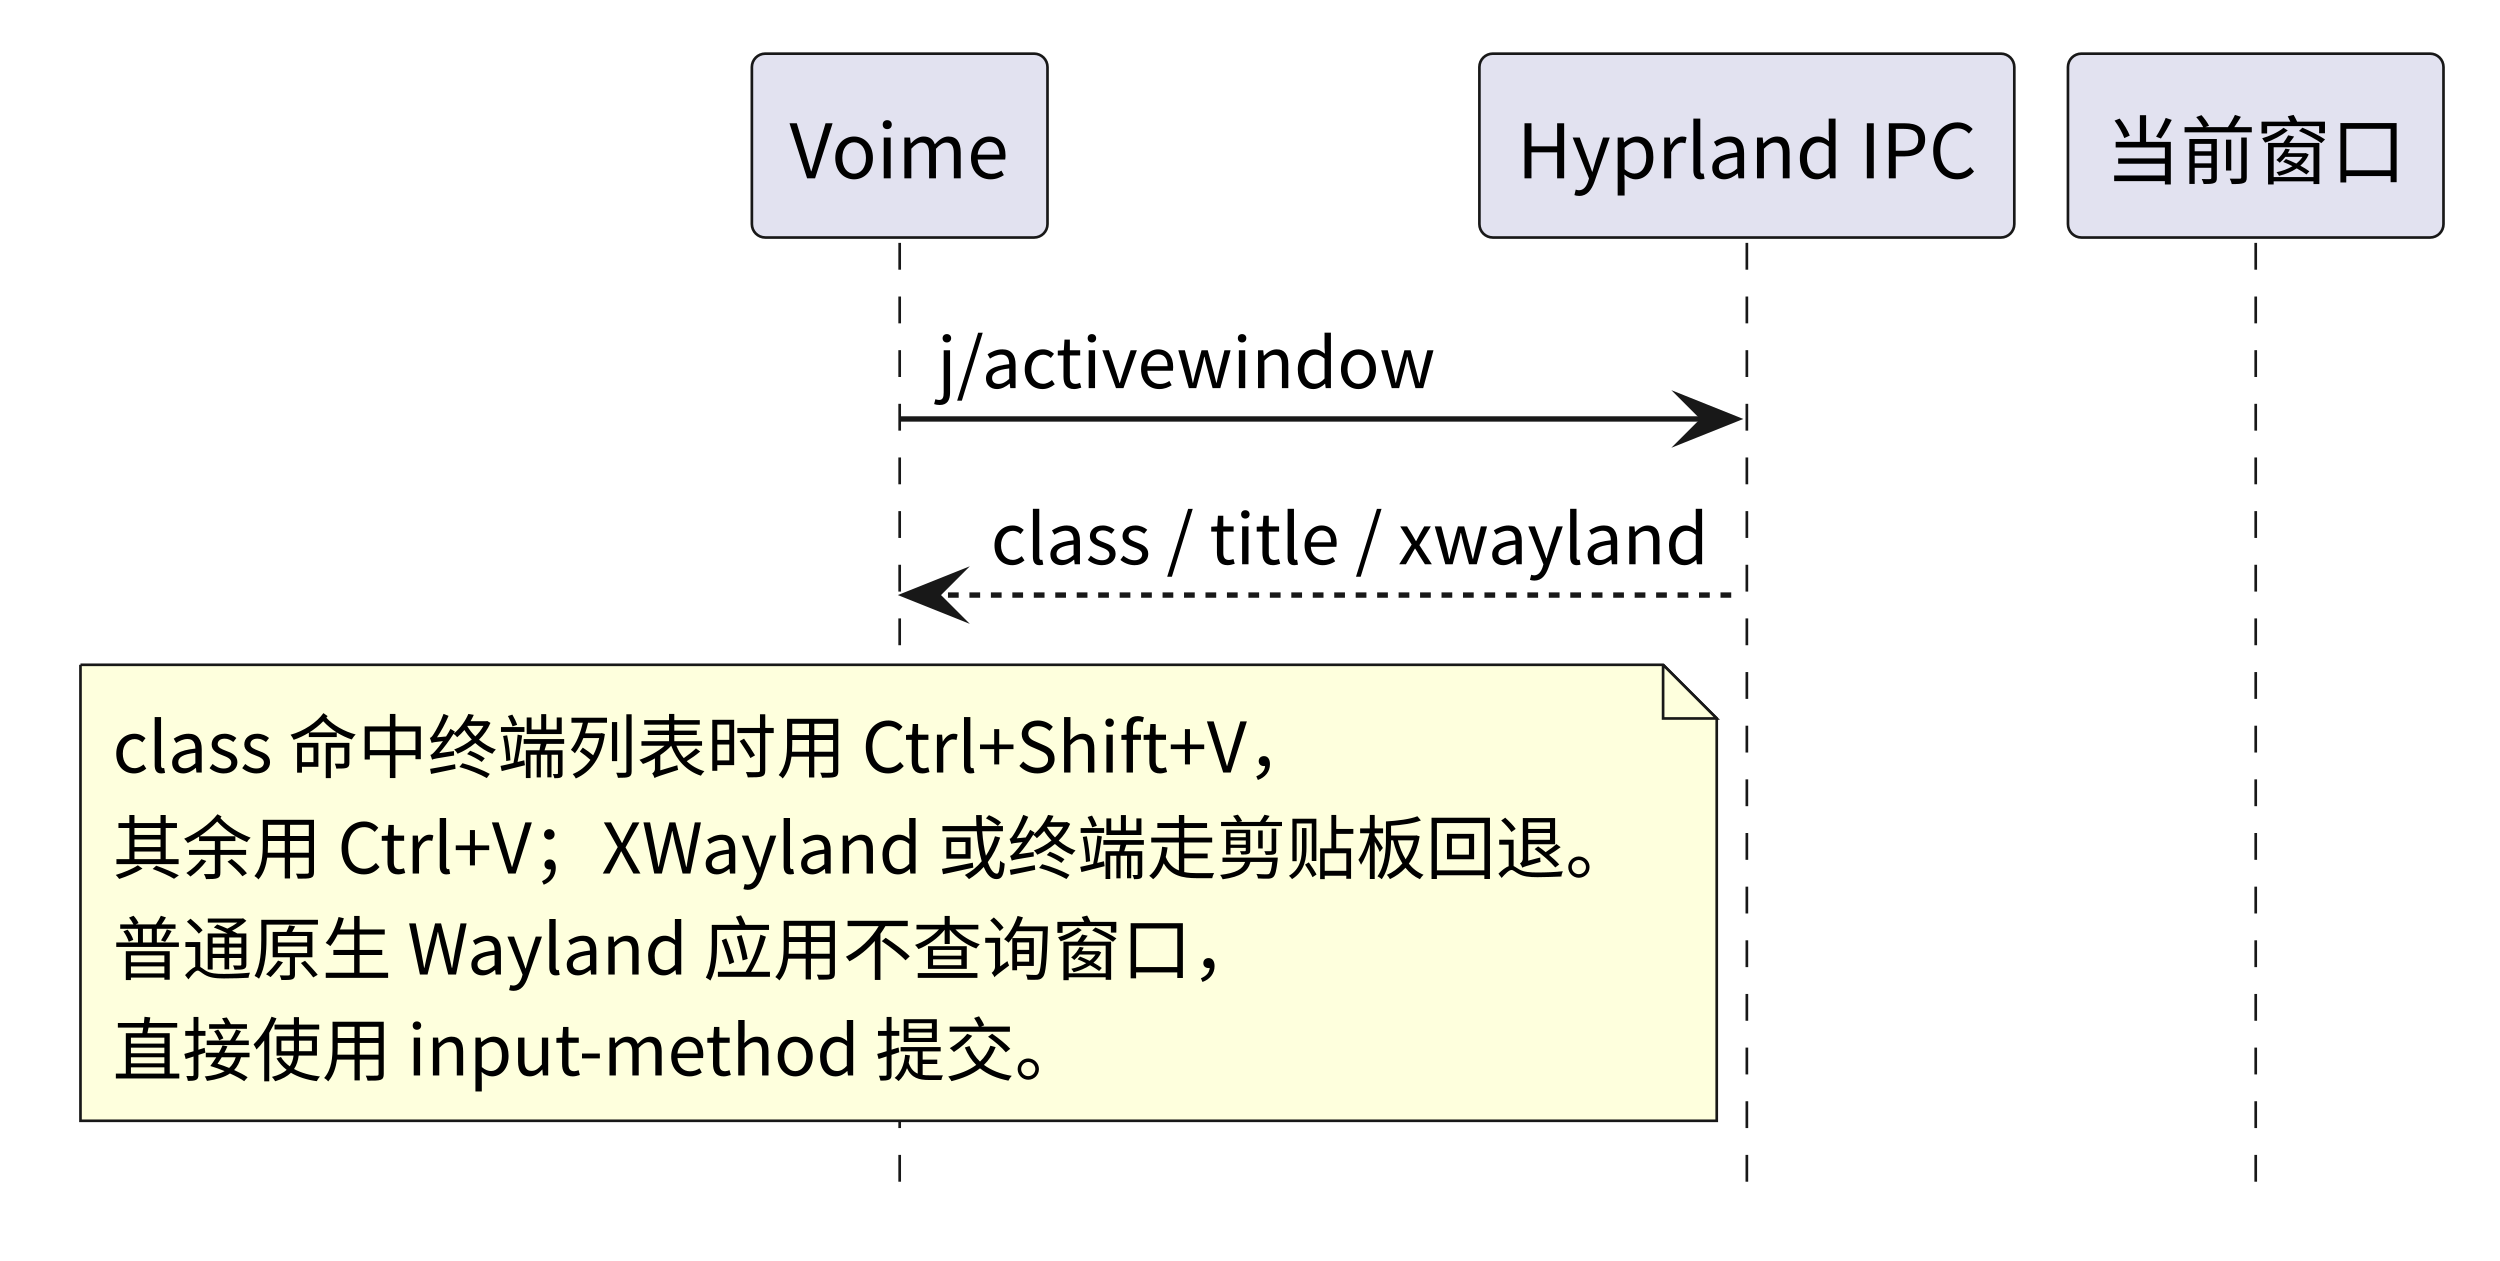
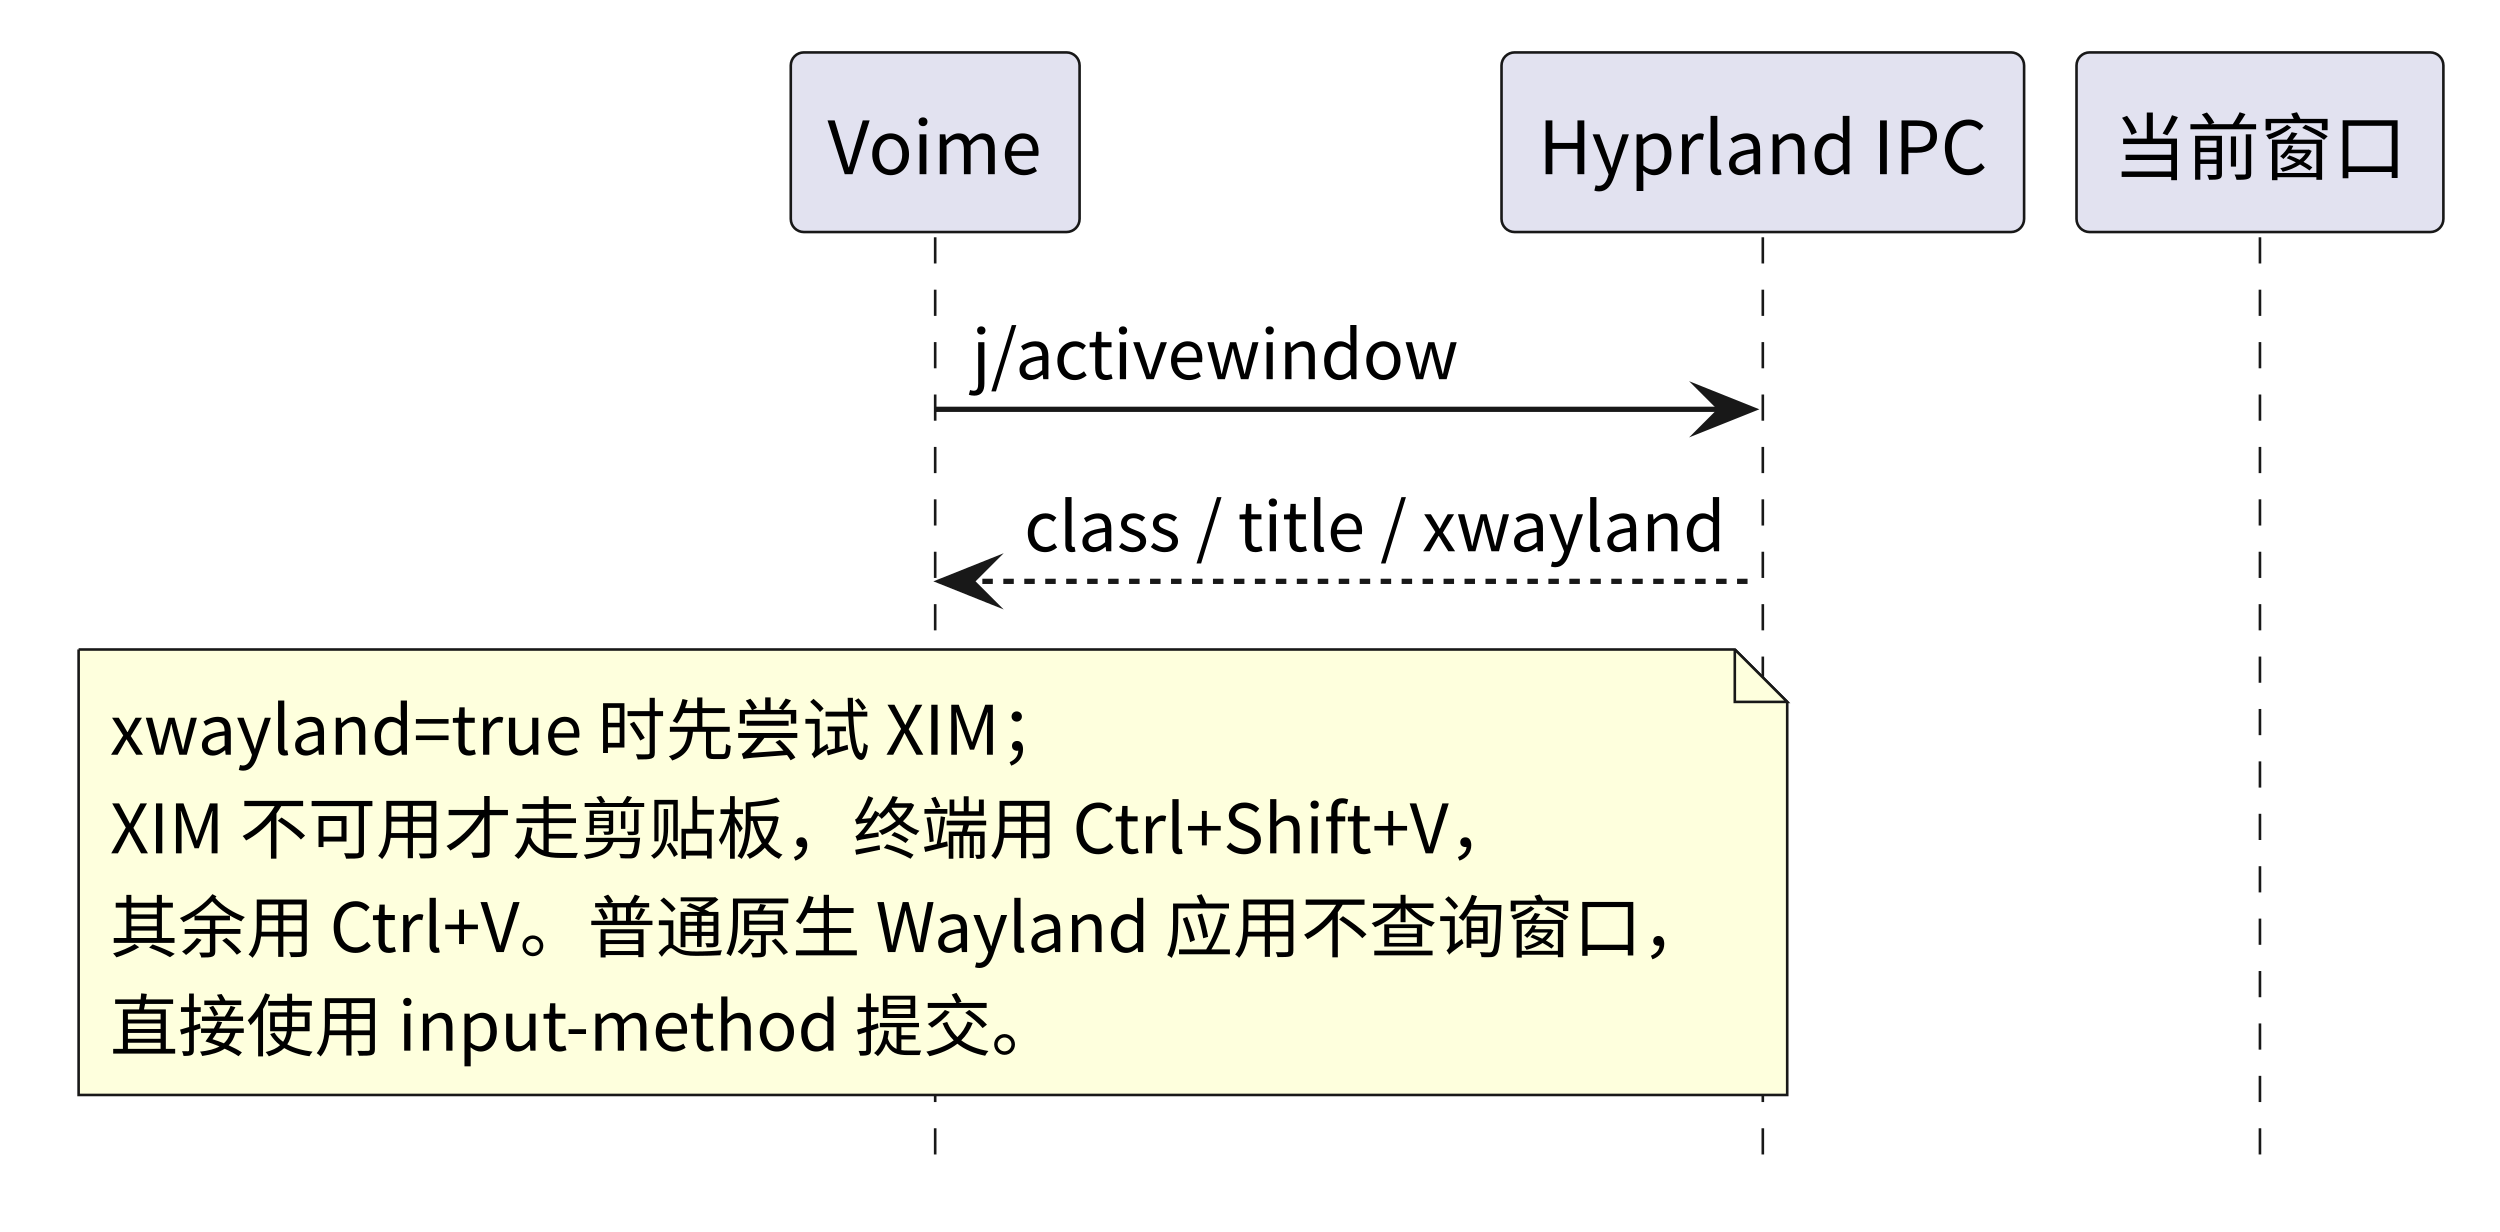
- <svg xmlns="http://www.w3.org/2000/svg" version="1.1" data-diagram-type="SEQUENCE" style="width:466px;height:235px;background:#FFFFFF;" width="466px" height="235px" viewBox="0 0 466 235" zoomAndPan="magnify" preserveAspectRatio="none" contentStyleType="text/css">
+ <svg xmlns="http://www.w3.org/2000/svg" version="1.1" data-diagram-type="SEQUENCE" style="width:477px;height:235px;background:#FFFFFF;" width="477px" height="235px" viewBox="0 0 477 235" zoomAndPan="magnify" preserveAspectRatio="none" contentStyleType="text/css">
  <defs />
  <g font-family="sans-serif" lengthAdjust="spacing">
    <g>
-       <rect x="164.201" y="45.272" width="8" height="178.944" fill="#000" fill-opacity="0" />
-       <line x1="167.701" y1="45.272" x2="167.701" y2="224.216" style="stroke:#181818;stroke-width:0.5;stroke-dasharray:5,5;" />
+       <rect x="174.932" y="45.272" width="8" height="178.944" fill="#000" fill-opacity="0" />
+       <line x1="178.432" y1="45.272" x2="178.432" y2="224.216" style="stroke:#181818;stroke-width:0.5;stroke-dasharray:5,5;" />
    </g>
    <g>
-       <rect x="322.114" y="45.272" width="8" height="178.944" fill="#000" fill-opacity="0" />
-       <line x1="325.614" y1="45.272" x2="325.614" y2="224.216" style="stroke:#181818;stroke-width:0.5;stroke-dasharray:5,5;" />
+       <rect x="332.845" y="45.272" width="8" height="178.944" fill="#000" fill-opacity="0" />
+       <line x1="336.345" y1="45.272" x2="336.345" y2="224.216" style="stroke:#181818;stroke-width:0.5;stroke-dasharray:5,5;" />
    </g>
    <g>
-       <rect x="416.967" y="45.272" width="8" height="178.944" fill="#000" fill-opacity="0" />
-       <line x1="420.467" y1="45.272" x2="420.467" y2="224.216" style="stroke:#181818;stroke-width:0.5;stroke-dasharray:5,5;" />
+       <rect x="427.699" y="45.272" width="8" height="178.944" fill="#000" fill-opacity="0" />
+       <line x1="431.199" y1="45.272" x2="431.199" y2="224.216" style="stroke:#181818;stroke-width:0.5;stroke-dasharray:5,5;" />
    </g>
-     <rect x="140.149" y="10" width="55.104" height="34.272" fill="#E2E2F0" style="stroke:#181818;stroke-width:0.5;" rx="2.5" ry="2.5" />
-     <text x="147.149" y="33.24" fill="#000" font-size="14" textLength="41.104" font-family="'Noto Sans CJK SC'">Voime</text>
-     <rect x="275.76" y="10" width="99.708" height="34.272" fill="#E2E2F0" style="stroke:#181818;stroke-width:0.5;" rx="2.5" ry="2.5" />
-     <text x="282.76" y="33.24" fill="#000" font-size="14" textLength="85.708" font-family="'Noto Sans CJK SC'">Hyprland IPC</text>
-     <rect x="385.468" y="10" width="70" height="34.272" fill="#E2E2F0" style="stroke:#181818;stroke-width:0.5;" rx="2.5" ry="2.5" />
-     <text x="392.468" y="33.24" fill="#000" font-size="14" textLength="56" font-family="'Noto Sans CJK SC'">当前窗口</text>
-     <polygon points="313.614,74.096,323.614,78.096,313.614,82.096,317.614,78.096" fill="#181818" style="stroke:#181818;stroke-width:1;stroke-linejoin:miter;stroke-miterlimit:10;" />
-     <line x1="167.701" y1="78.096" x2="319.614" y2="78.096" style="stroke:#181818;stroke-width:1;" />
-     <text x="174.701" y="72.352" fill="#000" font-size="13" textLength="93.366" font-family="'Noto Sans CJK SC'">j/activewindow</text>
-     <polygon points="178.701,106.92,168.701,110.92,178.701,114.92,174.701,110.92" fill="#181818" style="stroke:#181818;stroke-width:1;stroke-linejoin:miter;stroke-miterlimit:10;" />
-     <line x1="172.701" y1="110.92" x2="324.614" y2="110.92" style="stroke:#181818;stroke-width:1;stroke-dasharray:2,2;" />
-     <text x="184.701" y="105.176" fill="#000" font-size="13" textLength="133.913" font-family="'Noto Sans CJK SC'">class / title / xwayland</text>
-     <path d="M15,123.92 L15,208.92 L320,208.92 L320,133.92 L310,123.92 L15,123.92" style="stroke:#181818;stroke-width:0.5;" fill="#FEFFDD" />
-     <path d="M310,123.92 L310,133.92 L320,133.92 L310,123.92" style="stroke:#181818;stroke-width:0.5;" fill="#FEFFDD" />
-     <text x="21" y="144" fill="#000" font-size="13" textLength="224.809" font-family="'Noto Sans CJK SC'">class 命中终端列表时用 Ctrl+Shift+V，</text>
-     <text x="21" y="162.824" fill="#000" font-size="13" textLength="284.401" font-family="'Noto Sans CJK SC'">其余用 Ctrl+V；XWayland 或终端走剪贴板回退。</text>
-     <text x="21" y="181.648" fill="#000" font-size="13" textLength="214.331" font-family="'Noto Sans CJK SC'">普通原生 Wayland 应用不查询窗口，</text>
+     <rect x="150.88" y="10" width="55.104" height="34.272" fill="#E2E2F0" style="stroke:#181818;stroke-width:0.5;" rx="2.5" ry="2.5" />
+     <text x="157.88" y="33.24" fill="#000" font-size="14" textLength="41.104" font-family="'Noto Sans CJK SC'">Voime</text>
+     <rect x="286.491" y="10" width="99.708" height="34.272" fill="#E2E2F0" style="stroke:#181818;stroke-width:0.5;" rx="2.5" ry="2.5" />
+     <text x="293.491" y="33.24" fill="#000" font-size="14" textLength="85.708" font-family="'Noto Sans CJK SC'">Hyprland IPC</text>
+     <rect x="396.199" y="10" width="70" height="34.272" fill="#E2E2F0" style="stroke:#181818;stroke-width:0.5;" rx="2.5" ry="2.5" />
+     <text x="403.199" y="33.24" fill="#000" font-size="14" textLength="56" font-family="'Noto Sans CJK SC'">当前窗口</text>
+     <polygon points="324.345,74.096,334.345,78.096,324.345,82.096,328.345,78.096" fill="#181818" style="stroke:#181818;stroke-width:1;stroke-linejoin:miter;stroke-miterlimit:10;" />
+     <line x1="178.432" y1="78.096" x2="330.345" y2="78.096" style="stroke:#181818;stroke-width:1;" />
+     <text x="185.432" y="72.352" fill="#000" font-size="13" textLength="93.366" font-family="'Noto Sans CJK SC'">j/activewindow</text>
+     <polygon points="189.432,106.92,179.432,110.92,189.432,114.92,185.432,110.92" fill="#181818" style="stroke:#181818;stroke-width:1;stroke-linejoin:miter;stroke-miterlimit:10;" />
+     <line x1="183.432" y1="110.92" x2="335.345" y2="110.92" style="stroke:#181818;stroke-width:1;stroke-dasharray:2,2;" />
+     <text x="195.432" y="105.176" fill="#000" font-size="13" textLength="133.913" font-family="'Noto Sans CJK SC'">class / title / xwayland</text>
+     <path d="M15,123.92 L15,208.92 L341,208.92 L341,133.92 L331,123.92 L15,123.92" style="stroke:#181818;stroke-width:0.5;" fill="#FEFFDD" />
+     <path d="M331,123.92 L331,133.92 L341,133.92 L331,123.92" style="stroke:#181818;stroke-width:0.5;" fill="#FEFFDD" />
+     <text x="21" y="144" fill="#000" font-size="13" textLength="182.884" font-family="'Noto Sans CJK SC'">xwayland=true 时先尝试 XIM；</text>
+     <text x="21" y="162.824" fill="#000" font-size="13" textLength="268.814" font-family="'Noto Sans CJK SC'">XIM 不可用才走剪贴板，终端用 Ctrl+Shift+V，</text>
+     <text x="21" y="181.648" fill="#000" font-size="13" textLength="305.864" font-family="'Noto Sans CJK SC'">其余用 Ctrl+V。普通原生 Wayland 应用不查询窗口，</text>
    <text x="21" y="200.472" fill="#000" font-size="13" textLength="181.662" font-family="'Noto Sans CJK SC'">直接使用 input-method 提交。</text>
  </g>
</svg>
